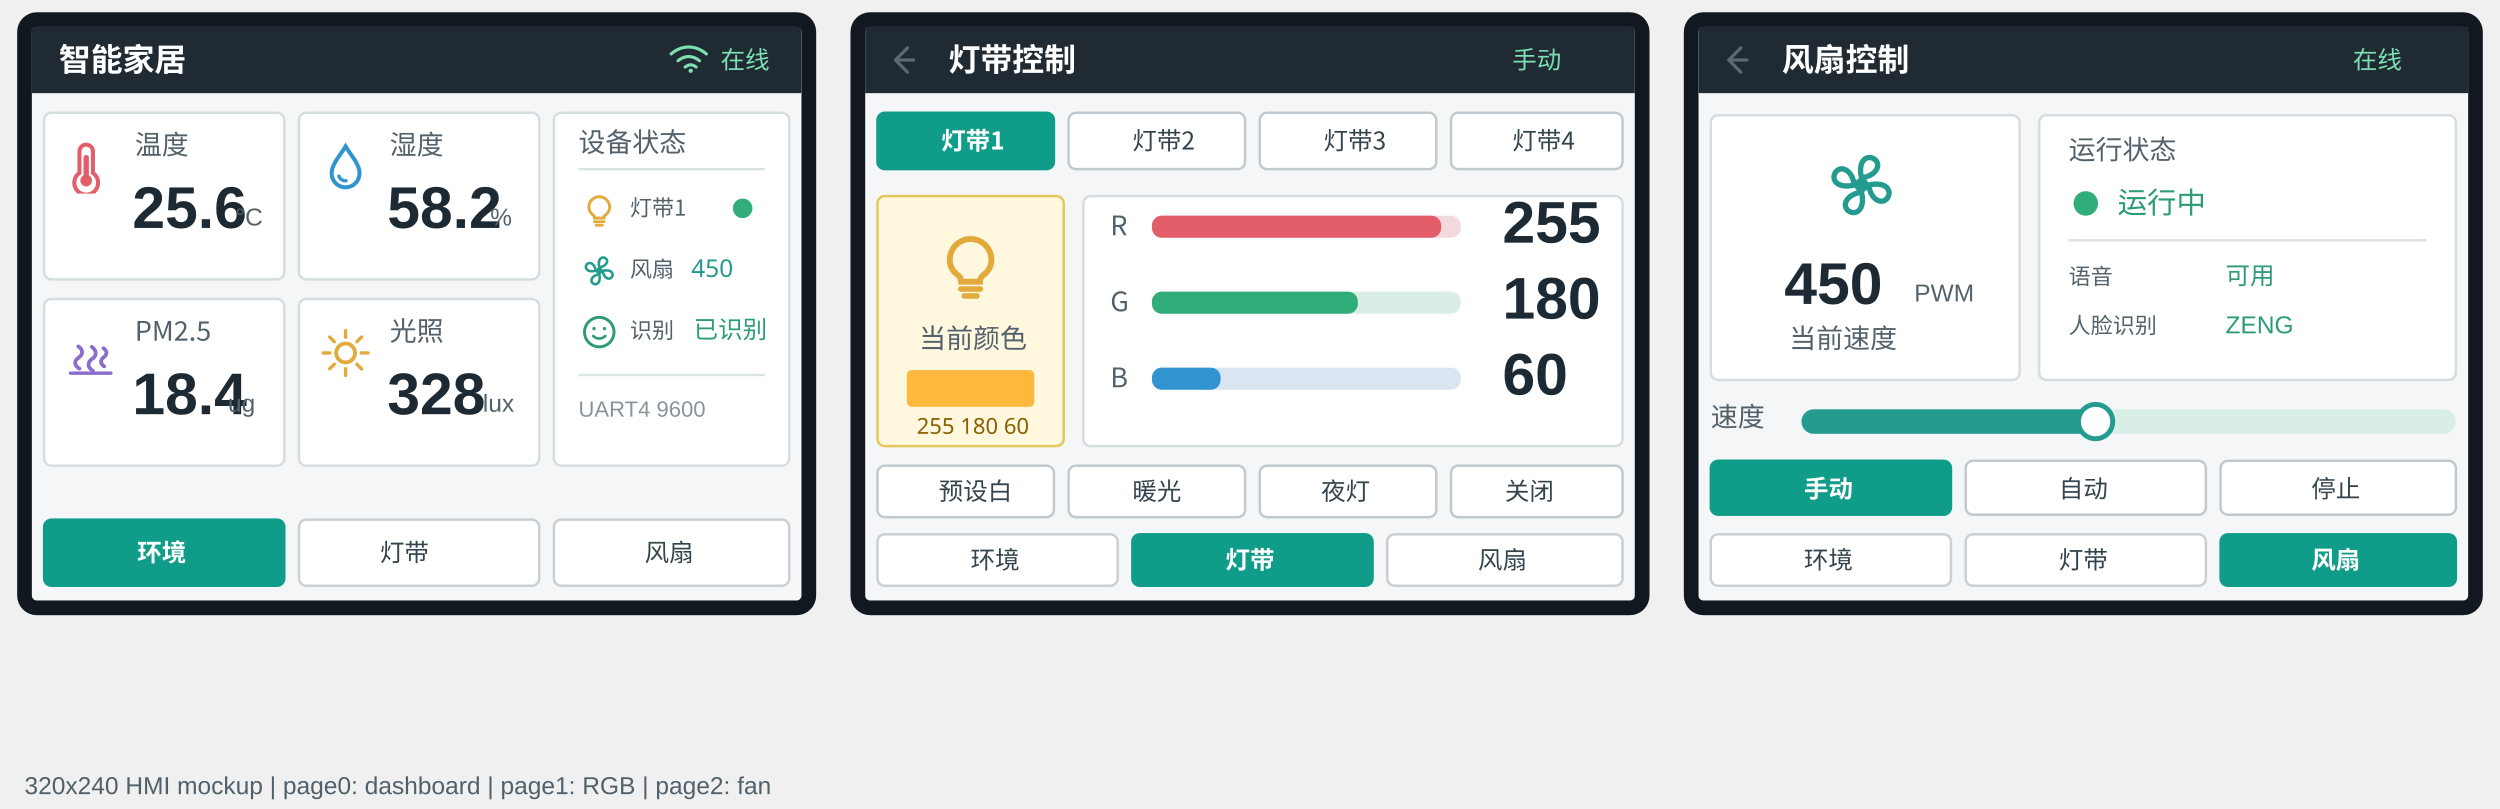
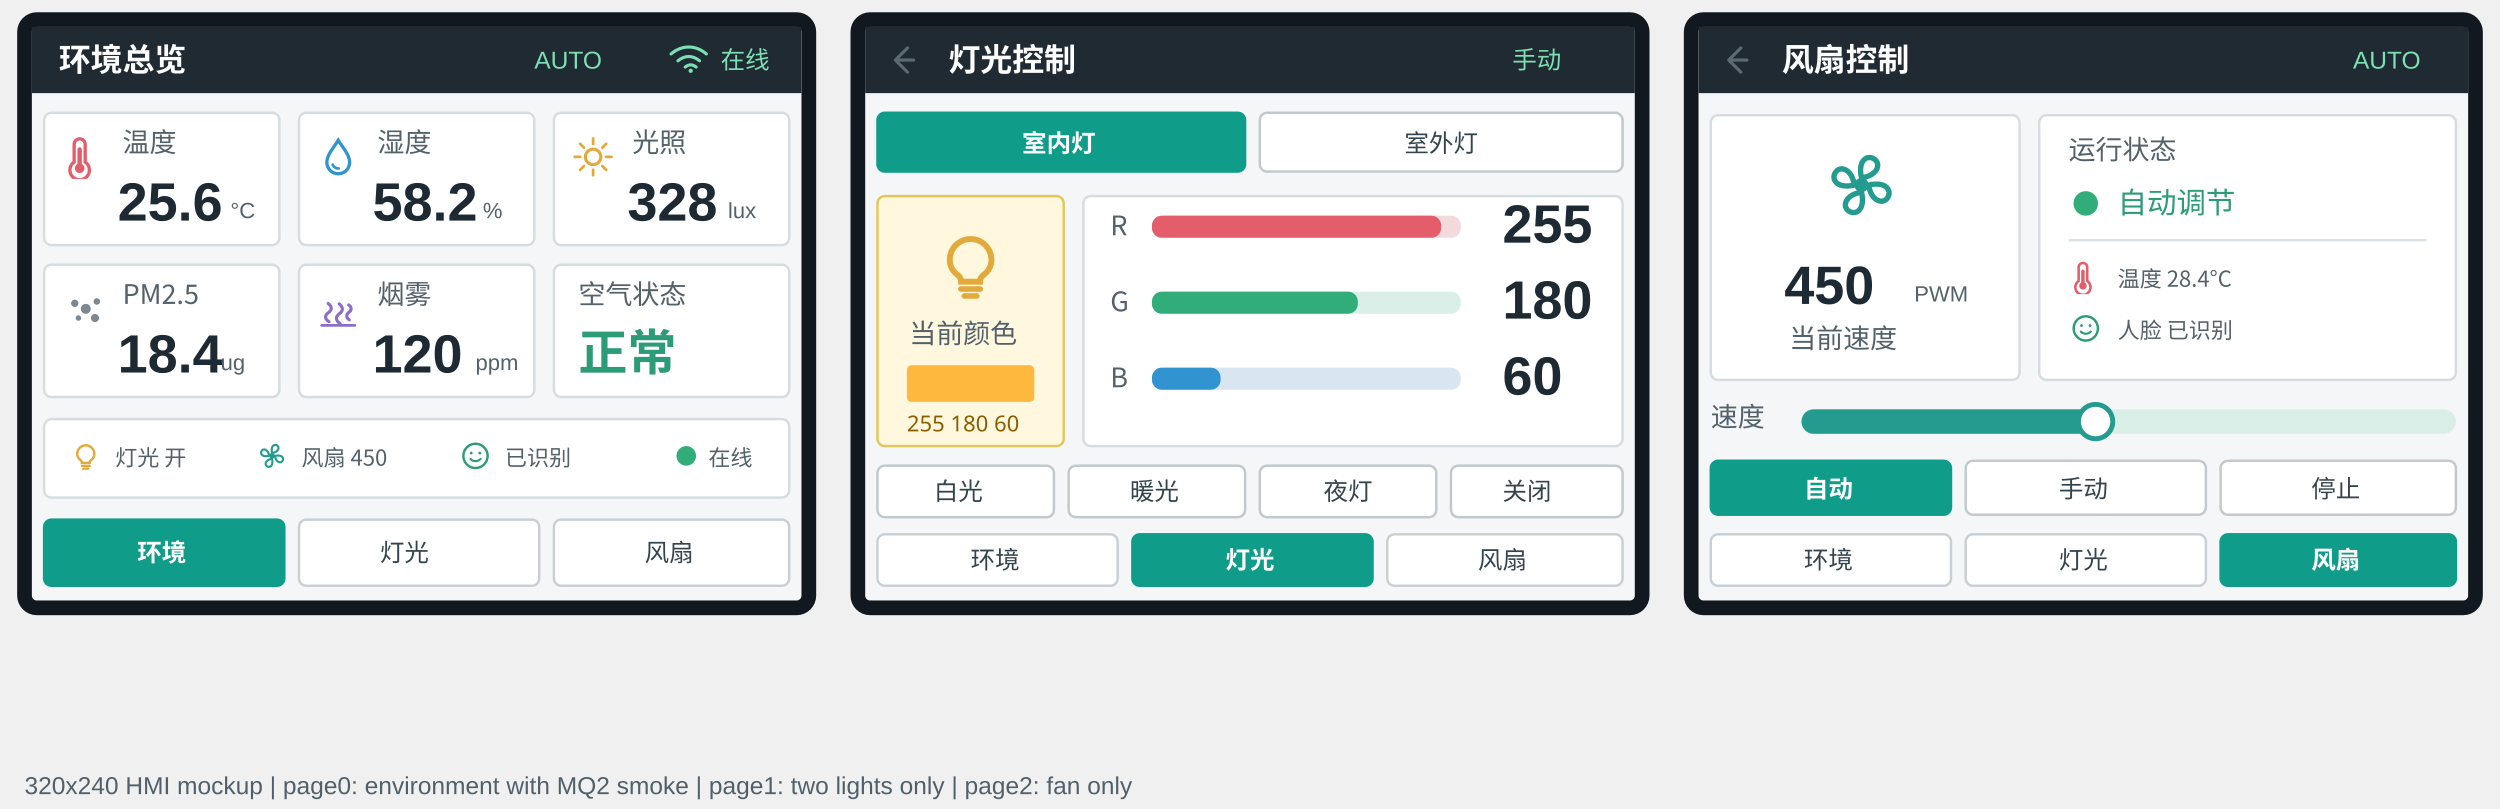
<svg xmlns="http://www.w3.org/2000/svg" width="1020" height="330" viewBox="0 0 1020 330">
  <defs>
    <style>
      .screen { fill: #f4f6f7; stroke: #111820; stroke-width: 6; }
      .header { fill: #202a33; }
      .nav { fill: #ffffff; stroke: #c8d0d5; stroke-width: 1; }
      .tile { fill: #ffffff; stroke: #d5dde1; stroke-width: 1; }
      .title { fill: #ffffff; font: 600 13px "Microsoft YaHei", "Noto Sans CJK SC", Arial, sans-serif; }
      .label { fill: #53616b; font: 11px "Microsoft YaHei", "Noto Sans CJK SC", Arial, sans-serif; }
      .small { fill: #53616b; font: 9px "Microsoft YaHei", "Noto Sans CJK SC", Arial, sans-serif; }
-       .value { fill: #1d2a33; font: 700 24px "Segoe UI", Arial, sans-serif; }
-       .unit { fill: #53616b; font: 10px "Segoe UI", Arial, sans-serif; }
+       .value { fill: #1d2a33; font: 700 22px "Segoe UI", Arial, sans-serif; }
+       .unit { fill: #53616b; font: 9px "Segoe UI", Arial, sans-serif; }
      .button { fill: #ffffff; stroke: #bfc9ce; stroke-width: 1; }
      .buttonText { fill: #34444d; font: 10px "Microsoft YaHei", "Noto Sans CJK SC", Arial, sans-serif; }
      .selected { fill: #0f9d8a; stroke: #0f9d8a; }
      .selectedText { fill: #ffffff; font: 600 10px "Microsoft YaHei", "Noto Sans CJK SC", Arial, sans-serif; }
      .line { stroke: #dbe2e5; stroke-width: 1; }
      .muted { fill: #87949c; font: 9px "Segoe UI", Arial, sans-serif; }
+       .ok { fill: #2c9b77; }
+       .warn { fill: #d6762d; }
    </style>
    <symbol id="wifi" viewBox="0 0 20 16">
      <path d="M1 5.5C6.5 0.8 13.5 0.8 19 5.5M4.5 9C8 6.1 12 6.1 15.5 9M8.2 12.2C10.2 10.7 11.8 10.7 13.8 12.2" fill="none" stroke="#7ce0b2" stroke-width="1.6" stroke-linecap="round" />
      <circle cx="11" cy="14.1" r="1.1" fill="#7ce0b2" />
    </symbol>
    <symbol id="thermo" viewBox="0 0 24 24">
      <path d="M13 14.8V5.2a3 3 0 0 0-6 0v9.6a5.3 5.3 0 1 0 6 0Z" fill="none" stroke="#e35d6a" stroke-width="1.8" />
      <path d="M10 8v8.5" stroke="#e35d6a" stroke-width="2.4" stroke-linecap="round" />
      <circle cx="10" cy="18.2" r="2.6" fill="#e35d6a" />
    </symbol>
    <symbol id="drop" viewBox="0 0 24 24">
      <path d="M12 3C10 6.4 5.8 10.7 5.8 15a6.2 6.2 0 0 0 12.4 0C18.2 10.7 14 6.4 12 3Z" fill="none" stroke="#3194d0" stroke-width="1.8" />
      <path d="M9 16.2a3.2 3.2 0 0 0 3.2 2.1" fill="none" stroke="#3194d0" stroke-width="1.5" stroke-linecap="round" />
    </symbol>
    <symbol id="sun" viewBox="0 0 24 24">
      <circle cx="12" cy="12" r="4.2" fill="none" stroke="#e2a93b" stroke-width="1.7" />
      <path d="M12 2v3M12 19v3M2 12h3M19 12h3M4.9 4.9 7 7M17 17l2.1 2.1M19.1 4.9 17 7M7 17l-2.1 2.1" stroke="#e2a93b" stroke-width="1.5" stroke-linecap="round" />
    </symbol>
    <symbol id="smoke" viewBox="0 0 24 24">
      <path d="M7 19c-2.4-1.5-2.5-3.4-.4-4.9 2.2-1.5 2.1-3.5-.1-5M13 20c-2.5-1.6-2.6-3.8-.4-5.3 2.3-1.5 2.1-3.8-.1-5.4M18 18c-1.8-1.3-1.8-2.9-.2-4.1 1.7-1.2 1.6-2.8-.1-4" fill="none" stroke="#8b6dca" stroke-width="1.7" stroke-linecap="round" />
      <path d="M3 21h18" stroke="#8b6dca" stroke-width="1.5" stroke-linecap="round" />
+     </symbol>
+     <symbol id="dust" viewBox="0 0 24 24">
+       <circle cx="6" cy="9" r="2" fill="#7d8790" />
+       <circle cx="12" cy="12" r="2.7" fill="#7d8790" />
+       <circle cx="18" cy="8" r="1.8" fill="#7d8790" />
+       <circle cx="8" cy="17" r="1.5" fill="#7d8790" />
+       <circle cx="17" cy="17" r="2.2" fill="#7d8790" />
    </symbol>
    <symbol id="bulb" viewBox="0 0 24 24">
      <path d="M8.1 14.8c-1.3-1-2.1-2.5-2.1-4.2a6 6 0 1 1 12 0c0 1.7-.8 3.2-2.1 4.2-.8.6-1.2 1.2-1.2 2.1H9.3c0-.9-.4-1.5-1.2-2.1Z" fill="none" stroke="#e2a93b" stroke-width="1.7" />
      <path d="M9.2 19h5.6M10.2 21h3.6" stroke="#e2a93b" stroke-width="1.6" stroke-linecap="round" />
    </symbol>
    <symbol id="fan" viewBox="0 0 24 24">
      <circle cx="12" cy="12" r="2" fill="#239b8e" />
      <path d="M12 10c-1.2-5.2 1.9-6.7 3.8-5.1 1.7 1.5.4 4.5-3.8 5.1ZM14 12c5.2-1.2 6.7 1.9 5.1 3.8-1.5 1.7-4.5.4-5.1-3.8ZM12 14c1.2 5.2-1.9 6.7-3.8 5.1-1.7-1.5-.4-4.5 3.8-5.1ZM10 12c-5.2 1.2-6.7-1.9-5.1-3.8 1.5-1.7 4.5-.4 5.1 3.8Z" fill="none" stroke="#239b8e" stroke-width="1.5" />
    </symbol>
    <symbol id="face" viewBox="0 0 24 24">
      <circle cx="12" cy="12" r="8.5" fill="none" stroke="#2c9b77" stroke-width="1.7" />
      <circle cx="9" cy="10" r="1" fill="#2c9b77" />
      <circle cx="15" cy="10" r="1" fill="#2c9b77" />
      <path d="M8.5 14.2c1.9 2 5.1 2 7 0" fill="none" stroke="#2c9b77" stroke-width="1.5" stroke-linecap="round" />
    </symbol>
-     <symbol id="power" viewBox="0 0 24 24">
-       <path d="M12 3v8" stroke="#e35d6a" stroke-width="2" stroke-linecap="round" />
-       <path d="M7 6.5a8 8 0 1 0 10 0" fill="none" stroke="#e35d6a" stroke-width="2" stroke-linecap="round" />
-     </symbol>
    <symbol id="back" viewBox="0 0 24 24">
      <path d="M14.5 5 7.5 12l7 7M8 12h10" fill="none" stroke="#5b6a73" stroke-width="1.8" stroke-linecap="round" stroke-linejoin="round" />
    </symbol>
  </defs>
  <g transform="translate(10 8)">
    <rect class="screen" x="0" y="0" width="320" height="240" rx="5" />
    <rect class="header" x="3" y="3" width="314" height="27" />
-     <text class="title" x="14" y="21">智能家居</text>
+     <text class="title" x="14" y="21">环境总览</text>
+     <text x="208" y="20" fill="#7ce0b2" font-size="10" font-family="Microsoft YaHei, Arial">AUTO</text>
    <use href="#wifi" x="263" y="9" width="16" height="14" />
    <text x="284" y="20" fill="#7ce0b2" font-size="10" font-family="Microsoft YaHei, Arial">在线</text>
-     <rect class="tile" x="8" y="38" width="98" height="68" rx="3" />
-     <use href="#thermo" x="16" y="49" width="22" height="22" />
-     <text class="label" x="45" y="55">温度</text>
-     <text class="value" x="44" y="85">25.6</text>
-     <text class="unit" x="86" y="84">°C</text>
-     <rect class="tile" x="112" y="38" width="98" height="68" rx="3" />
-     <use href="#drop" x="120" y="49" width="22" height="22" />
-     <text class="label" x="149" y="55">湿度</text>
-     <text class="value" x="148" y="85">58.2</text>
-     <text class="unit" x="190" y="84">%</text>
-     <rect class="tile" x="8" y="114" width="98" height="68" rx="3" />
-     <use href="#smoke" x="16" y="125" width="22" height="22" />
-     <text class="label" x="45" y="131">PM2.5</text>
-     <text class="value" x="44" y="161">18.4</text>
-     <text class="unit" x="83" y="160" font-size="8">ug</text>
-     <rect class="tile" x="112" y="114" width="98" height="68" rx="3" />
-     <use href="#sun" x="120" y="125" width="22" height="22" />
-     <text class="label" x="149" y="131">光照</text>
-     <text class="value" x="148" y="161">328</text>
-     <text class="unit" x="187" y="160">lux</text>
-     <rect class="tile" x="216" y="38" width="96" height="144" rx="3" />
-     <text class="label" x="226" y="54">设备状态</text>
-     <line class="line" x1="226" y1="61" x2="302" y2="61" />
-     <use href="#bulb" x="226" y="69" width="17" height="17" />
-     <text class="small" x="247" y="80">灯带1</text>
-     <circle cx="293" cy="77" r="4" fill="#31ad79" />
-     <use href="#fan" x="226" y="94" width="17" height="17" />
-     <text class="small" x="247" y="105">风扇</text>
-     <text x="272" y="105" fill="#239b8e" font-size="10" font-family="Segoe UI">450</text>
-     <use href="#face" x="226" y="119" width="17" height="17" />
-     <text class="small" x="247" y="130">识别</text>
-     <text x="273" y="130" fill="#2c9b77" font-size="10" font-family="Microsoft YaHei, Arial">已识别</text>
-     <line class="line" x1="226" y1="145" x2="302" y2="145" />
-     <text class="muted" x="226" y="162">UART4  9600</text>
+     <rect class="tile" x="8" y="38" width="96" height="54" rx="3" />
+     <use href="#thermo" x="15" y="47" width="18" height="18" />
+     <text class="label" x="40" y="54">温度</text>
+     <text class="value" x="38" y="82">25.6</text>
+     <text class="unit" x="84" y="81">°C</text>
+     <rect class="tile" x="112" y="38" width="96" height="54" rx="3" />
+     <use href="#drop" x="119" y="47" width="18" height="18" />
+     <text class="label" x="144" y="54">湿度</text>
+     <text class="value" x="142" y="82">58.2</text>
+     <text class="unit" x="187" y="81">%</text>
+     <rect class="tile" x="216" y="38" width="96" height="54" rx="3" />
+     <use href="#sun" x="223" y="47" width="18" height="18" />
+     <text class="label" x="248" y="54">光照</text>
+     <text class="value" x="246" y="82">328</text>
+     <text class="unit" x="287" y="81">lux</text>
+     <rect class="tile" x="8" y="100" width="96" height="54" rx="3" />
+     <use href="#dust" x="16" y="109" width="18" height="18" />
+     <text class="label" x="40" y="116">PM2.5</text>
+     <text class="value" x="38" y="144">18.4</text>
+     <text class="unit" x="80" y="143">ug</text>
+     <rect class="tile" x="112" y="100" width="96" height="54" rx="3" />
+     <use href="#smoke" x="119" y="109" width="18" height="18" />
+     <text class="label" x="144" y="116">烟雾</text>
+     <text class="value" x="142" y="144">120</text>
+     <text class="unit" x="184" y="143">ppm</text>
+     <rect class="tile" x="216" y="100" width="96" height="54" rx="3" />
+     <text class="label" x="226" y="116">空气状态</text>
+     <text x="226" y="143" fill="#2c9b77" font-size="20" font-weight="700" font-family="Microsoft YaHei, Arial">正常</text>
+     <rect class="tile" x="8" y="163" width="304" height="32" rx="3" />
+     <use href="#bulb" x="18" y="171" width="14" height="14" />
+     <text class="small" x="37" y="182">灯光 开</text>
+     <use href="#fan" x="94" y="171" width="14" height="14" />
+     <text class="small" x="113" y="182">风扇 450</text>
+     <use href="#face" x="177" y="171" width="14" height="14" />
+     <text class="small" x="196" y="182">已识别</text>
+     <circle cx="270" cy="178" r="4" fill="#31ad79" />
+     <text class="small" x="279" y="182">在线</text>
    <rect x="8" y="204" width="98" height="27" class="selected" rx="3" />
    <rect x="112" y="204" width="98" height="27" class="nav" rx="3" />
    <rect x="216" y="204" width="96" height="27" class="nav" rx="3" />
    <text class="selectedText" x="46" y="221">环境</text>
-     <text class="buttonText" x="145" y="221">灯带</text>
+     <text class="buttonText" x="145" y="221">灯光</text>
    <text class="buttonText" x="253" y="221">风扇</text>
  </g>
  <g transform="translate(350 8)">
    <rect class="screen" x="0" y="0" width="320" height="240" rx="5" />
    <rect class="header" x="3" y="3" width="314" height="27" />
    <use href="#back" x="10" y="8" width="17" height="17" />
-     <text class="title" x="37" y="21">灯带控制</text>
+     <text class="title" x="37" y="21">灯光控制</text>
    <text x="267" y="20" fill="#7ce0b2" font-size="10" font-family="Microsoft YaHei, Arial">手动</text>
-     <rect class="selected" x="8" y="38" width="72" height="23" rx="3" />
-     <rect class="button" x="86" y="38" width="72" height="23" rx="3" />
-     <rect class="button" x="164" y="38" width="72" height="23" rx="3" />
-     <rect class="button" x="242" y="38" width="70" height="23" rx="3" />
-     <text class="selectedText" x="34" y="53">灯带1</text>
-     <text class="buttonText" x="112" y="53">灯带2</text>
-     <text class="buttonText" x="190" y="53">灯带3</text>
-     <text class="buttonText" x="267" y="53">灯带4</text>
+     <rect class="selected" x="8" y="38" width="150" height="24" rx="3" />
+     <rect class="button" x="164" y="38" width="148" height="24" rx="3" />
+     <text class="selectedText" x="67" y="54">室内灯</text>
+     <text class="buttonText" x="223" y="54">室外灯</text>
    <rect x="8" y="72" width="76" height="102" fill="#fff8df" stroke="#e4c75a" stroke-width="1" rx="3" />
    <use href="#bulb" x="29" y="83" width="34" height="34" />
-     <text class="label" x="25" y="134">当前颜色</text>
-     <rect x="20" y="143" width="52" height="15" fill="#ffb83e" rx="2" />
-     <text x="24" y="169" fill="#895f00" font-size="9" font-family="Segoe UI">255 180 60</text>
+     <text class="label" x="21" y="132">当前颜色</text>
+     <rect x="20" y="141" width="52" height="15" fill="#ffb83e" rx="2" />
+     <text x="20" y="168" fill="#895f00" font-size="9" font-family="Segoe UI">255 180 60</text>
    <rect class="tile" x="92" y="72" width="220" height="102" rx="3" />
    <text class="label" x="103" y="88">R</text>
    <rect x="120" y="80" width="126" height="9" fill="#f1d9dc" rx="4" />
    <rect x="120" y="80" width="118" height="9" fill="#e35d6a" rx="4" />
    <text class="value" x="263" y="91" font-size="16">255</text>
    <text class="label" x="103" y="119">G</text>
    <rect x="120" y="111" width="126" height="9" fill="#d9eee6" rx="4" />
    <rect x="120" y="111" width="84" height="9" fill="#31ad79" rx="4" />
    <text class="value" x="263" y="122" font-size="16">180</text>
    <text class="label" x="103" y="150">B</text>
    <rect x="120" y="142" width="126" height="9" fill="#d9e6f2" rx="4" />
    <rect x="120" y="142" width="28" height="9" fill="#3194d0" rx="4" />
    <text class="value" x="263" y="153" font-size="16">60</text>
    <rect class="button" x="8" y="182" width="72" height="21" rx="3" />
    <rect class="button" x="86" y="182" width="72" height="21" rx="3" />
    <rect class="button" x="164" y="182" width="72" height="21" rx="3" />
    <rect class="button" x="242" y="182" width="70" height="21" rx="3" />
-     <text class="buttonText" x="33" y="196">预设白</text>
-     <text class="buttonText" x="112" y="196">暖光</text>
-     <text class="buttonText" x="189" y="196">夜灯</text>
-     <text class="buttonText" x="264" y="196">关闭</text>
+     <text class="buttonText" x="31" y="196">白光</text>
+     <text class="buttonText" x="111" y="196">暖光</text>
+     <text class="buttonText" x="190" y="196">夜灯</text>
+     <text class="buttonText" x="263" y="196">关闭</text>
    <rect class="nav" x="8" y="210" width="98" height="21" rx="3" />
    <rect class="selected" x="112" y="210" width="98" height="21" rx="3" />
    <rect class="nav" x="216" y="210" width="96" height="21" rx="3" />
    <text class="buttonText" x="46" y="224">环境</text>
-     <text class="selectedText" x="150" y="224">灯带</text>
+     <text class="selectedText" x="150" y="224">灯光</text>
    <text class="buttonText" x="253" y="224">风扇</text>
  </g>
  <g transform="translate(690 8)">
    <rect class="screen" x="0" y="0" width="320" height="240" rx="5" />
    <rect class="header" x="3" y="3" width="314" height="27" />
    <use href="#back" x="10" y="8" width="17" height="17" />
    <text class="title" x="37" y="21">风扇控制</text>
-     <text x="270" y="20" fill="#7ce0b2" font-size="10" font-family="Microsoft YaHei, Arial">在线</text>
+     <text x="270" y="20" fill="#7ce0b2" font-size="10" font-family="Microsoft YaHei, Arial">AUTO</text>
    <rect class="tile" x="8" y="39" width="126" height="108" rx="3" />
    <use href="#fan" x="52" y="50" width="35" height="35" />
    <text class="value" x="38" y="116">450</text>
    <text class="unit" x="91" y="115">PWM</text>
    <text class="label" x="40" y="134">当前速度</text>
    <rect class="tile" x="142" y="39" width="170" height="108" rx="3" />
    <text class="label" x="154" y="57">运行状态</text>
    <circle cx="161" cy="75" r="5" fill="#31ad79" />
-     <text x="174" y="79" fill="#2c9b77" font-size="12" font-family="Microsoft YaHei, Arial">运行中</text>
+     <text x="174" y="79" fill="#2c9b77" font-size="12" font-family="Microsoft YaHei, Arial">自动调节</text>
    <line class="line" x1="154" y1="90" x2="300" y2="90" />
-     <text class="small" x="154" y="108">语音</text>
-     <text x="218" y="108" fill="#2c9b77" font-size="10" font-family="Microsoft YaHei, Arial">可用</text>
-     <text class="small" x="154" y="128">人脸识别</text>
-     <text x="218" y="128" fill="#2c9b77" font-size="10" font-family="Microsoft YaHei, Arial">ZENG</text>
+     <use href="#thermo" x="154" y="98" width="14" height="14" />
+     <text class="small" x="174" y="109">温度 28.4°C</text>
+     <use href="#face" x="154" y="119" width="14" height="14" />
+     <text class="small" x="174" y="130">人脸 已识别</text>
    <text class="label" x="8" y="166">速度</text>
    <rect x="45" y="159" width="267" height="10" fill="#d9eee6" rx="5" />
    <rect x="45" y="159" width="120" height="10" fill="#239b8e" rx="5" />
    <circle cx="165" cy="164" r="7" fill="#ffffff" stroke="#239b8e" stroke-width="2" />
    <rect class="selected" x="8" y="180" width="98" height="22" rx="3" />
    <rect class="button" x="112" y="180" width="98" height="22" rx="3" />
    <rect class="button" x="216" y="180" width="96" height="22" rx="3" />
-     <text class="selectedText" x="46" y="195">手动</text>
-     <text class="buttonText" x="150" y="195">自动</text>
+     <text class="selectedText" x="46" y="195">自动</text>
+     <text class="buttonText" x="150" y="195">手动</text>
    <text class="buttonText" x="253" y="195">停止</text>
    <rect class="nav" x="8" y="210" width="98" height="21" rx="3" />
    <rect class="nav" x="112" y="210" width="98" height="21" rx="3" />
    <rect class="selected" x="216" y="210" width="96" height="21" rx="3" />
    <text class="buttonText" x="46" y="224">环境</text>
-     <text class="buttonText" x="150" y="224">灯带</text>
+     <text class="buttonText" x="150" y="224">灯光</text>
    <text class="selectedText" x="253" y="224">风扇</text>
  </g>
-   <text x="10" y="324" fill="#50606a" font-size="10" font-family="Segoe UI, Arial">320x240 HMI mockup  |  page0: dashboard  |  page1: RGB  |  page2: fan</text>
+   <text x="10" y="324" fill="#50606a" font-size="10" font-family="Segoe UI, Arial">320x240 HMI mockup | page0: environment with MQ2 smoke | page1: two lights only | page2: fan only</text>
</svg>
